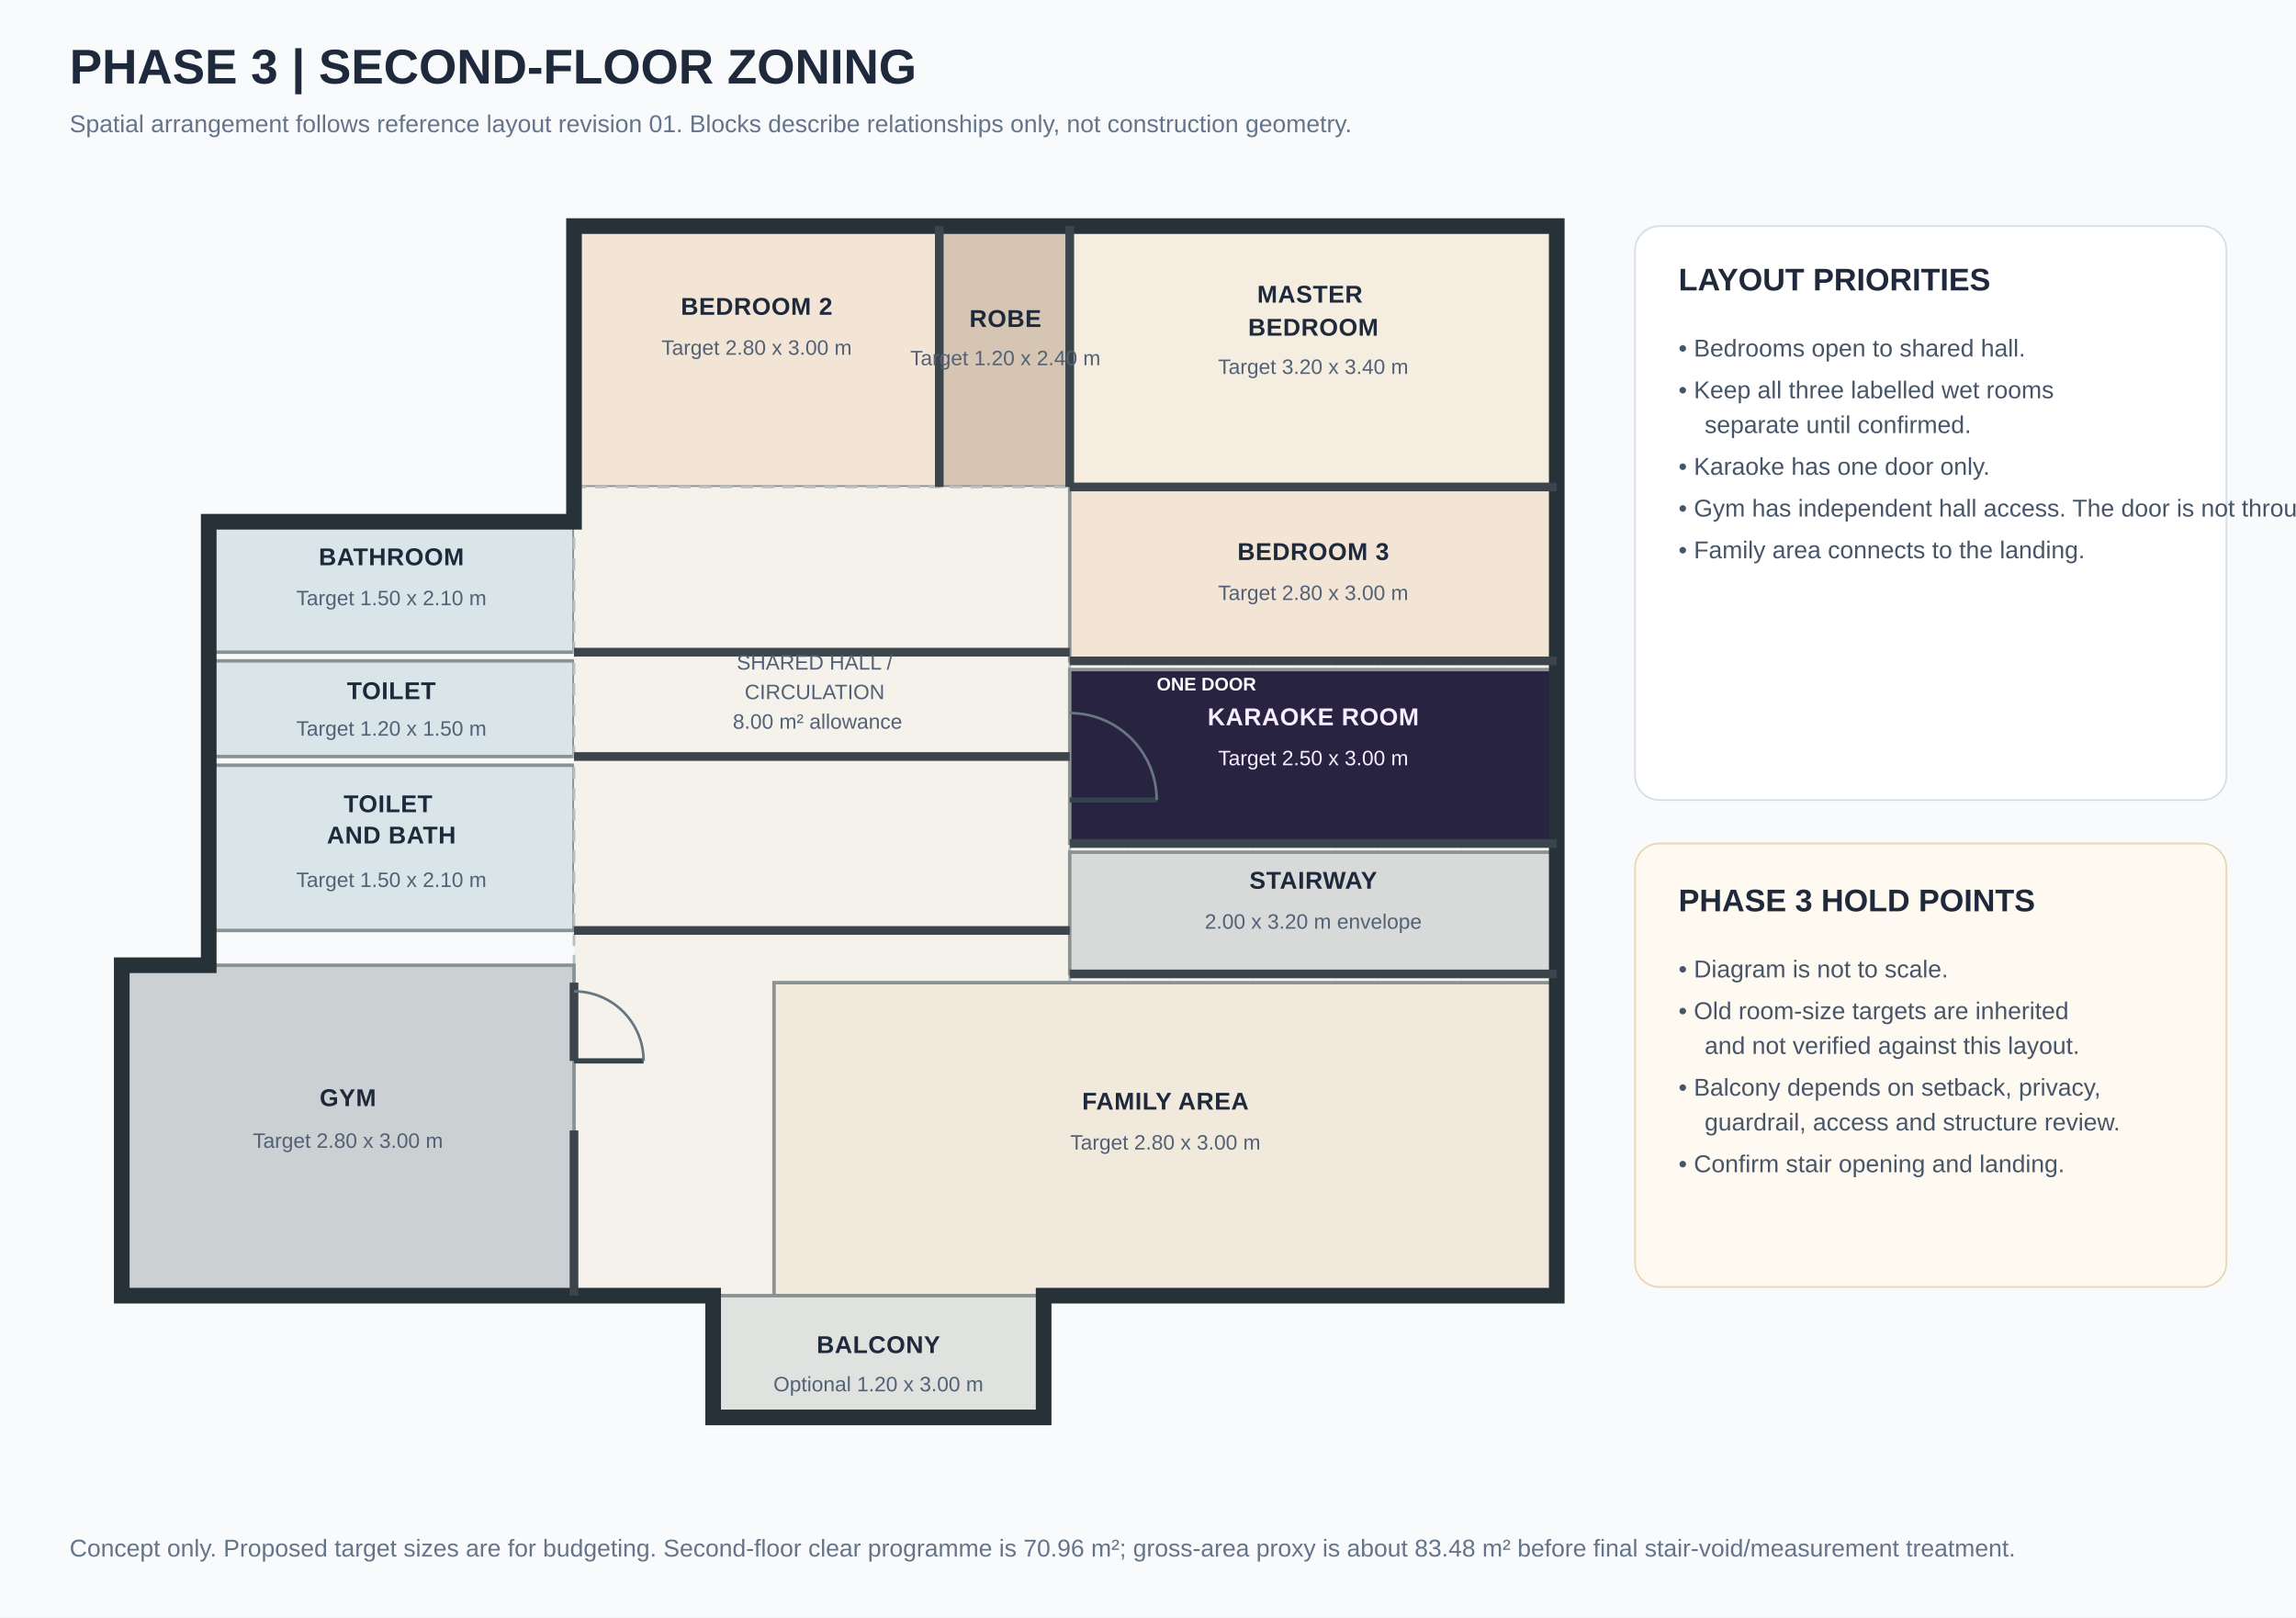
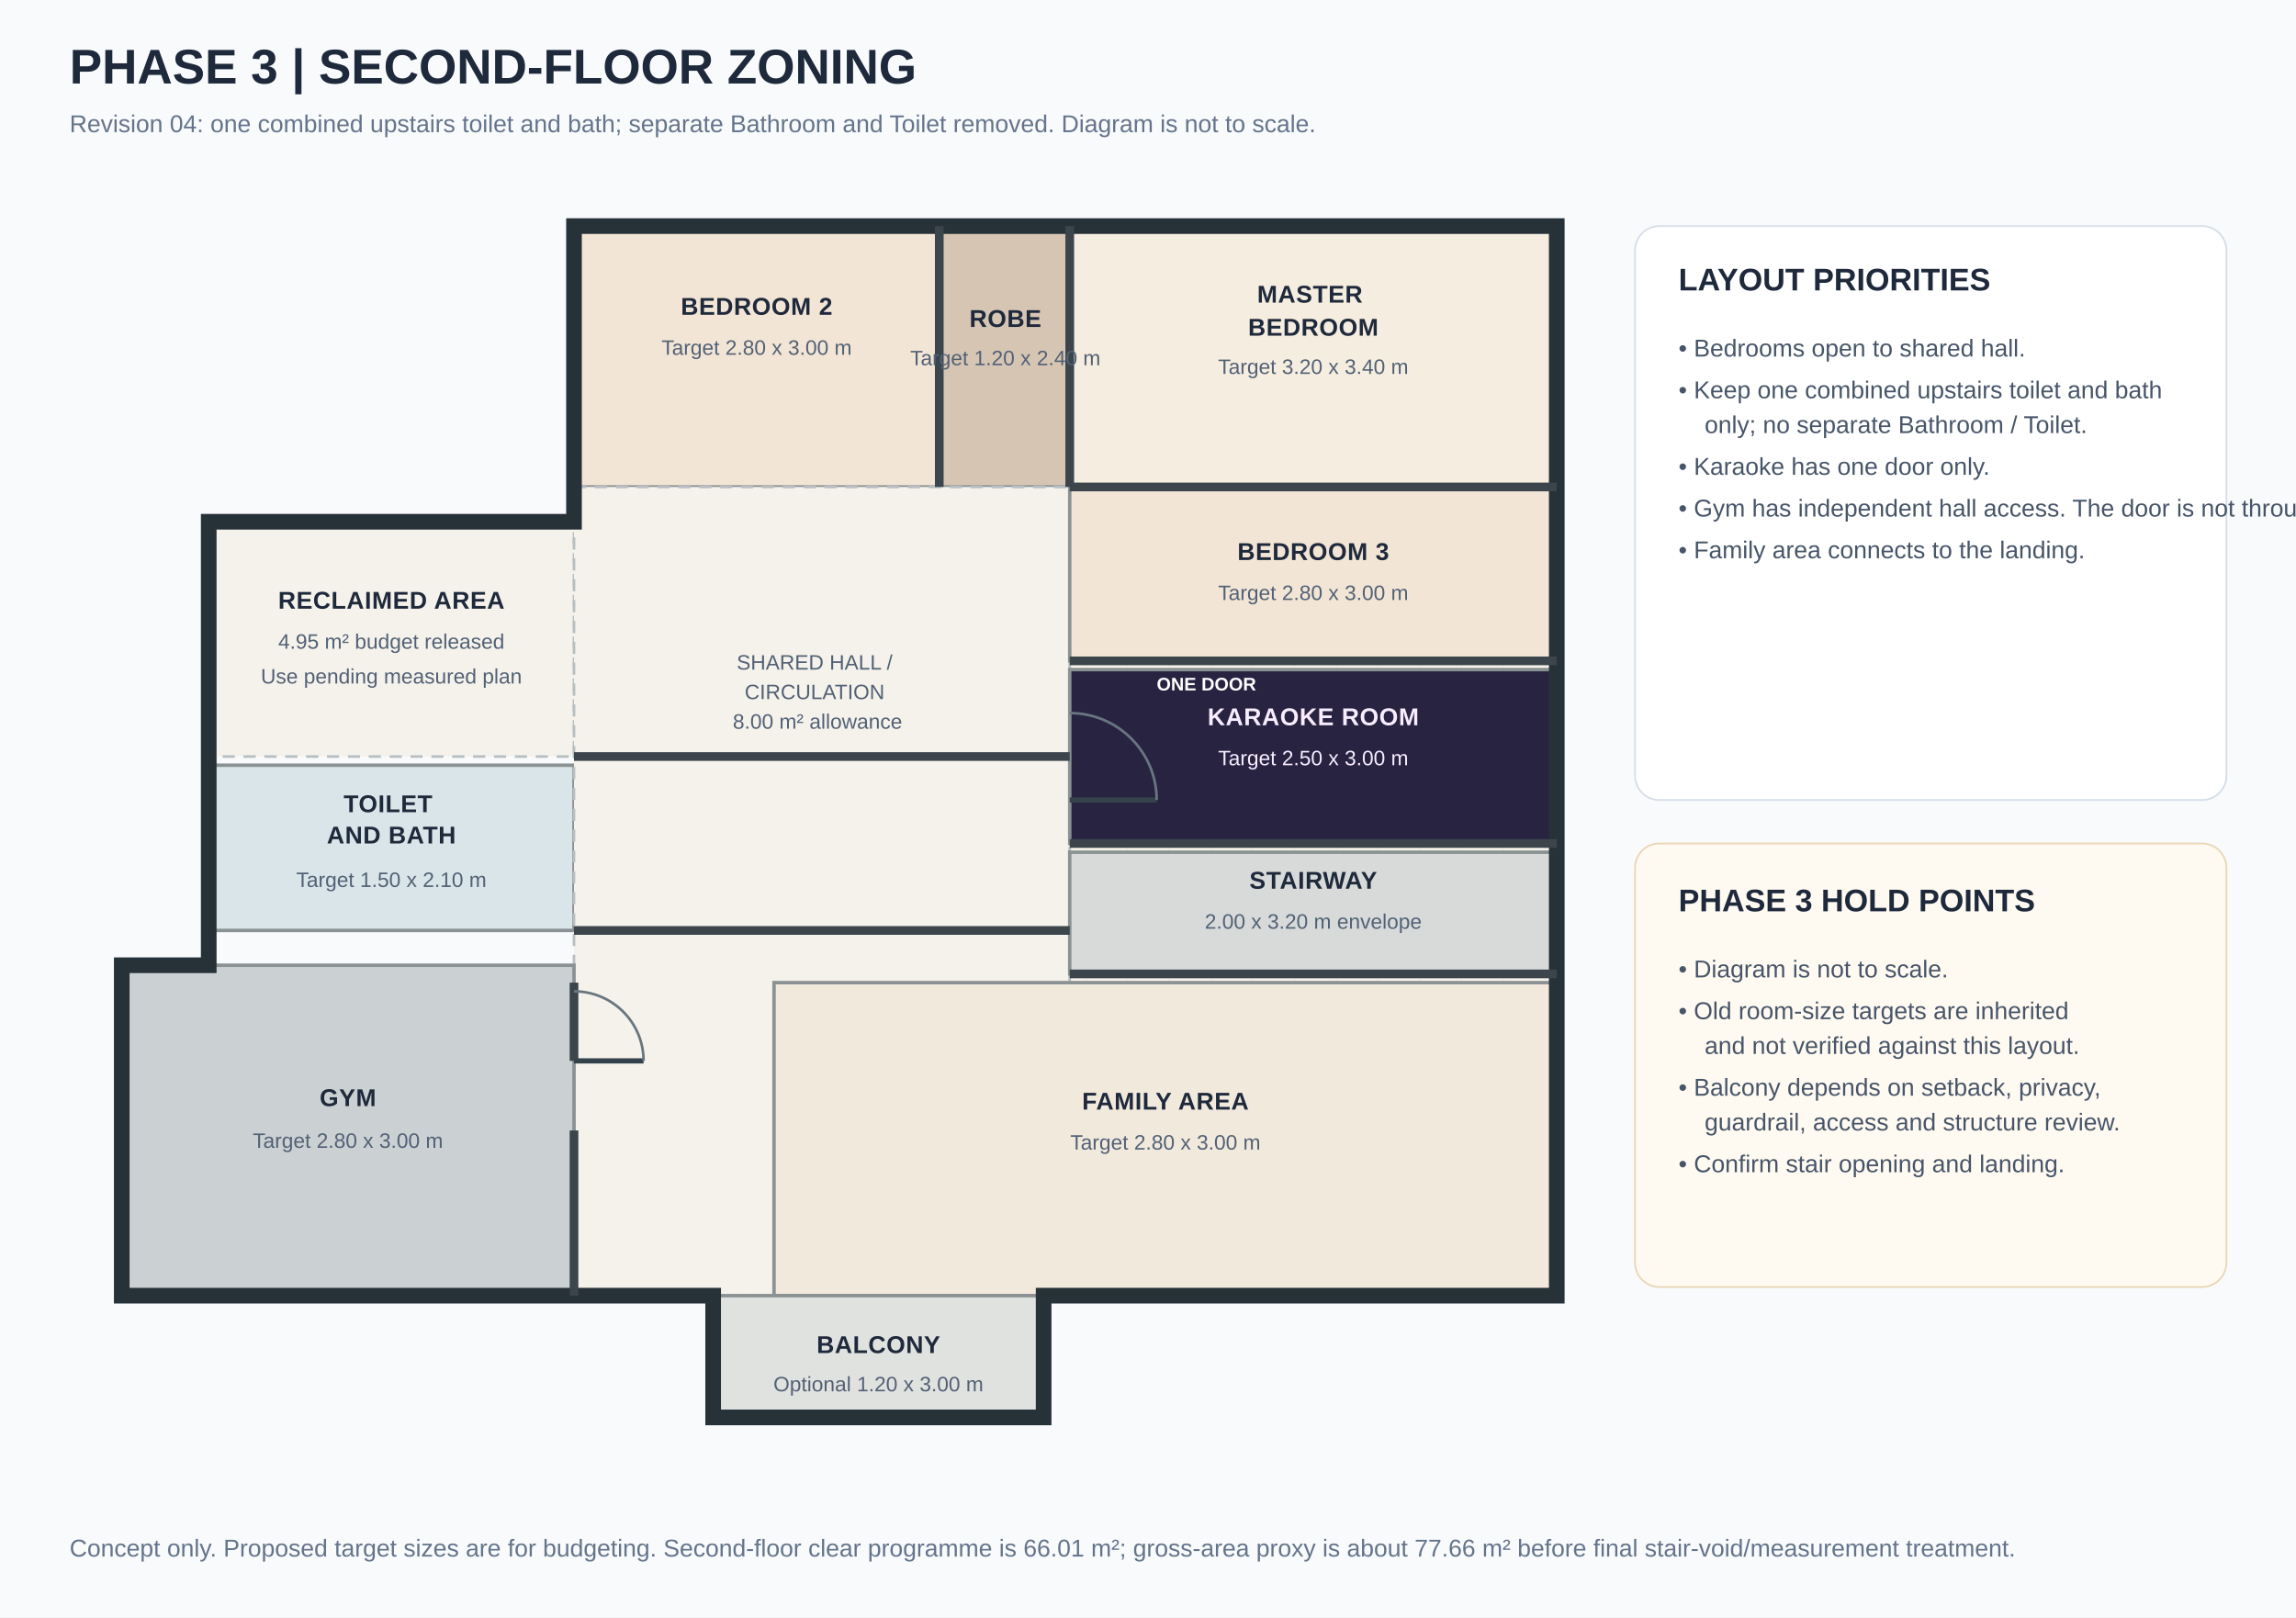
<svg xmlns="http://www.w3.org/2000/svg" width="1320" height="930" viewBox="0 0 1320 930" role="img" aria-labelledby="title description">
  <defs>
    <pattern id="floorgrid" width="24" height="24" patternUnits="userSpaceOnUse">
      <path d="M24 0H0V24" fill="none" stroke="#e7e4dc" stroke-width=".8" />
    </pattern>
  </defs>
  <style>text{font-family:Arial,Helvetica,sans-serif;fill:#1e293b}.title{font-size:28px;font-weight:800}.sub{font-size:14px;fill:#64748b}.room{font-size:14px;font-weight:750;text-anchor:middle;letter-spacing:.3px}.labelSmall{font-size:12px;fill:#526176;text-anchor:middle}.noteTitle{font-size:18px;font-weight:800}.note{font-size:14px;fill:#475569}.wall{fill:none;stroke:#273138;stroke-width:9;stroke-linejoin:miter}.inner{fill:none;stroke:#3b454b;stroke-width:5}.door{fill:none;stroke:#34434b;stroke-width:3}.doorArc{fill:none;stroke:#687680;stroke-width:1.5}</style>
  <rect width="1320" height="930" fill="#f8fafc" />
  <text x="40" y="48" class="title">PHASE 3  |  SECOND-FLOOR ZONING</text>
-   <text x="40" y="76" class="sub">Spatial arrangement follows reference layout revision 01. Blocks describe relationships only, not construction geometry.</text>
+   <text x="40" y="76" class="sub">Revision 04: one combined upstairs toilet and bath; separate Bathroom and Toilet removed. Diagram is not to scale.</text>
  <g id="reference-zones-second">
    <rect x="330" y="130" width="565" height="615" fill="#f8f4eb" />
    <rect x="330" y="130" width="565" height="615" fill="url(#floorgrid)" opacity=".75" />
    <rect x="330" y="130" width="210" height="150" fill="#f2e5d5" stroke="#8b9294" stroke-width="2" />
    <rect x="540" y="130" width="75" height="150" fill="#d6c5b3" stroke="#8b9294" stroke-width="2" />
    <rect x="615" y="130" width="280" height="150" fill="#f5eddf" stroke="#8b9294" stroke-width="2" />
-     <rect x="120" y="300" width="210" height="75" fill="#d9e5e8" stroke="#8b9294" stroke-width="2" />
-     <rect x="120" y="380" width="210" height="55" fill="#d9e5e8" stroke="#8b9294" stroke-width="2" />
+     <rect x="120" y="300" width="210" height="135" fill="#f5f2eb" stroke="#b7bfc2" stroke-width="1.5" stroke-dasharray="7 5" />
    <rect x="120" y="440" width="210" height="95" fill="#d9e5e8" stroke="#8b9294" stroke-width="2" />
    <rect x="330" y="280" width="285" height="465" fill="#f5f2eb" stroke="#b7bfc2" stroke-width="1.5" stroke-dasharray="7 5" />
    <rect x="615" y="280" width="280" height="100" fill="#f2e5d5" stroke="#8b9294" stroke-width="2" />
    <rect x="615" y="385" width="280" height="100" fill="#292342" stroke="#8b9294" stroke-width="2" />
    <rect x="615" y="490" width="280" height="70" fill="#d7dad9" stroke="#8b9294" stroke-width="2" />
    <rect x="445" y="565" width="450" height="180" fill="#f2e9dd" stroke="#8b9294" stroke-width="2" />
    <rect x="70" y="555" width="260" height="190" fill="#cbd0d2" stroke="#8b9294" stroke-width="2" />
    <rect x="410" y="745" width="190" height="70" fill="#e0e2df" stroke="#8b9294" stroke-width="2" />
    <path class="wall" d="M330 130H895V745H600V815H410V745H330V745H70V555H120V300H330Z" />
-     <path class="inner" d="M540 130V280 M615 130V280 M330 300H330 M330 375H615 M330 435H615 M330 535H615 M615 280H895 M615 380H895 M615 485H895 M615 560H895 M330 565V610 M330 650V745" />
+     <path class="inner" d="M540 130V280 M615 130V280 M330 435H615 M330 535H615 M615 280H895 M615 380H895 M615 485H895 M615 560H895 M330 565V610 M330 650V745" />
    <text x="435" y="181" class="room">BEDROOM 2</text>
    <text x="435" y="204" class="labelSmall">Target 2.80 x 3.00 m</text>
    <text x="578" y="188" class="room">ROBE</text>
    <text x="578" y="210" class="labelSmall">Target 1.20 x 2.40 m</text>
    <text x="755" y="174" class="room">
      <tspan x="755">MASTER</tspan>
      <tspan x="755" dy="19">BEDROOM</tspan>
    </text>
    <text x="755" y="215" class="labelSmall">Target 3.20 x 3.40 m</text>
-     <text x="225" y="325" class="room">BATHROOM</text>
-     <text x="225" y="348" class="labelSmall">Target 1.50 x 2.10 m</text>
-     <text x="225" y="402" class="room">TOILET</text>
-     <text x="225" y="423" class="labelSmall">Target 1.20 x 1.50 m</text>
+     <text x="225" y="350" class="room">RECLAIMED AREA</text>
+     <text x="225" y="373" class="labelSmall">4.95 m² budget released</text>
+     <text x="225" y="393" class="labelSmall">Use pending measured plan</text>
    <text x="225" y="467" class="room">
      <tspan x="225">TOILET</tspan>
      <tspan x="225" dy="18">AND BATH</tspan>
    </text>
    <text x="225" y="510" class="labelSmall">Target 1.50 x 2.10 m</text>
    <text x="755" y="322" class="room">BEDROOM 3</text>
    <text x="755" y="345" class="labelSmall">Target 2.80 x 3.00 m</text>
    <text x="755" y="417" class="room" style="fill:#f7edff">KARAOKE ROOM</text>
    <text x="755" y="440" class="labelSmall" style="fill:#f7edff">Target 2.50 x 3.00 m</text>
    <text x="755" y="511" class="room">STAIRWAY</text>
    <text x="755" y="534" class="labelSmall">2.00 x 3.20 m envelope</text>
    <text x="670" y="638" class="room">FAMILY AREA</text>
    <text x="670" y="661" class="labelSmall">Target 2.80 x 3.00 m</text>
    <text x="200" y="636" class="room">GYM</text>
    <text x="200" y="660" class="labelSmall">Target 2.80 x 3.00 m</text>
    <text x="505" y="778" class="room">BALCONY</text>
    <text x="505" y="800" class="labelSmall">Optional 1.20 x 3.00 m</text>
    <text x="470" y="385" class="labelSmall">
      <tspan x="470">SHARED HALL /</tspan>
      <tspan x="470" dy="17">CIRCULATION</tspan>
      <tspan x="470" dy="17">8.00 m² allowance</tspan>
    </text>
    <g id="karaoke-door-01" data-room-door="karaoke-room" aria-label="Only karaoke room door from shared circulation">
      <path d="M615 460H665" class="door" />
      <path d="M665 460A50 50 0 0 0 615 410" class="doorArc" />
    </g>
    <g id="gym-door-01" data-room-door="gym" aria-label="Gym door from shared circulation, not through a bedroom">
      <path d="M330 610H370" class="door" />
      <path d="M370 610A40 40 0 0 0 330 570" class="doorArc" />
    </g>
    <text x="665" y="397" font-size="10.5" font-weight="800" style="fill:#fff">ONE DOOR</text>
  </g>
  <g>
    <rect x="940" y="130" width="340" height="330" rx="14" fill="#fff" stroke="#d7dee8" />
    <text x="965" y="167" class="noteTitle">LAYOUT PRIORITIES</text>
    <text x="965" y="205" class="note">
      <tspan x="965">• Bedrooms open to shared hall.</tspan>
-       <tspan x="965" dy="24">• Keep all three labelled wet rooms</tspan>
-       <tspan x="980" dy="20">separate until confirmed.</tspan>
+       <tspan x="965" dy="24">• Keep one combined upstairs toilet and bath</tspan>
+       <tspan x="980" dy="20">only; no separate Bathroom / Toilet.</tspan>
      <tspan x="965" dy="24">• Karaoke has one door only.</tspan>
      <tspan x="965" dy="24">• Gym has independent hall access. The door is not through a bedroom.</tspan>
      <tspan x="965" dy="24">• Family area connects to the landing.</tspan>
    </text>
    <rect x="940" y="485" width="340" height="255" rx="14" fill="#fffaf1" stroke="#ead6b6" />
    <text x="965" y="524" class="noteTitle">PHASE 3 HOLD POINTS</text>
    <text x="965" y="562" class="note">
      <tspan x="965">• Diagram is not to scale.</tspan>
      <tspan x="965" dy="24">• Old room-size targets are inherited</tspan>
      <tspan x="980" dy="20">and not verified against this layout.</tspan>
      <tspan x="965" dy="24">• Balcony depends on setback, privacy,</tspan>
      <tspan x="980" dy="20">guardrail, access and structure review.</tspan>
      <tspan x="965" dy="24">• Confirm stair opening and landing.</tspan>
    </text>
  </g>
-   <text x="40" y="895" class="sub">Concept only. Proposed target sizes are for budgeting. Second-floor clear programme is 70.96 m²; gross-area proxy is about 83.48 m² before final stair-void/measurement treatment.</text>
+   <text x="40" y="895" class="sub">Concept only. Proposed target sizes are for budgeting. Second-floor clear programme is 66.01 m²; gross-area proxy is about 77.66 m² before final stair-void/measurement treatment.</text>
</svg>
